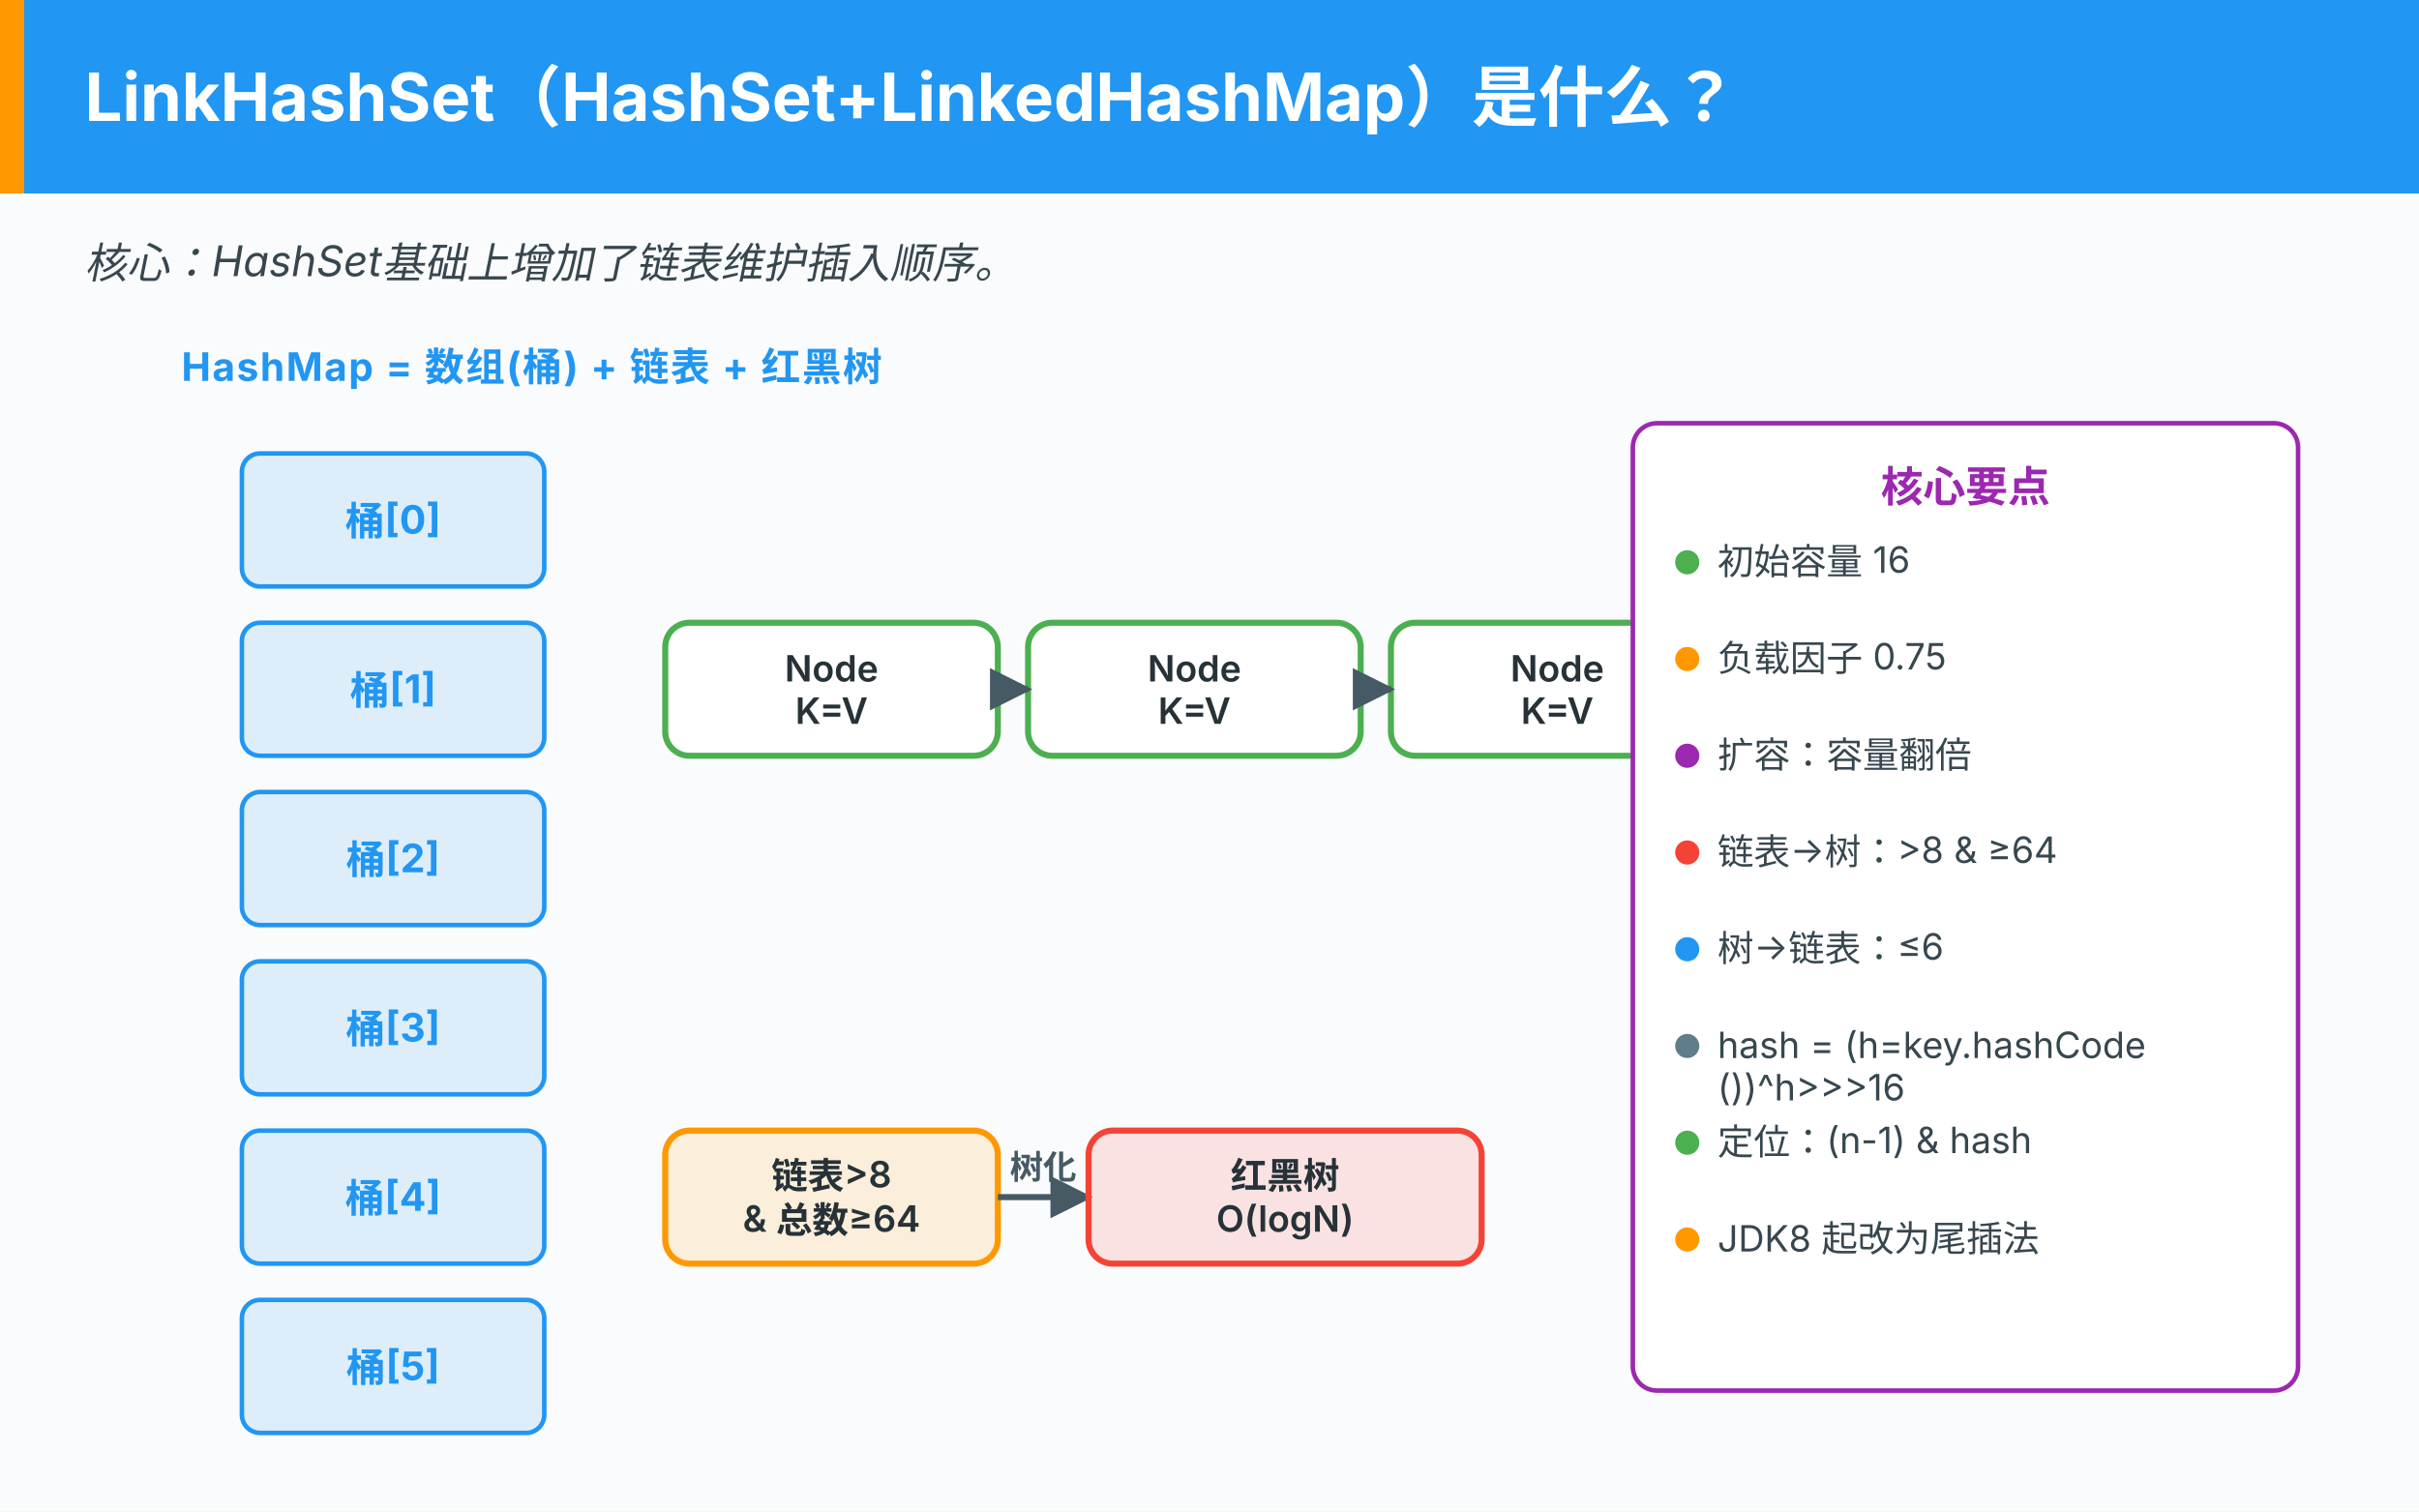
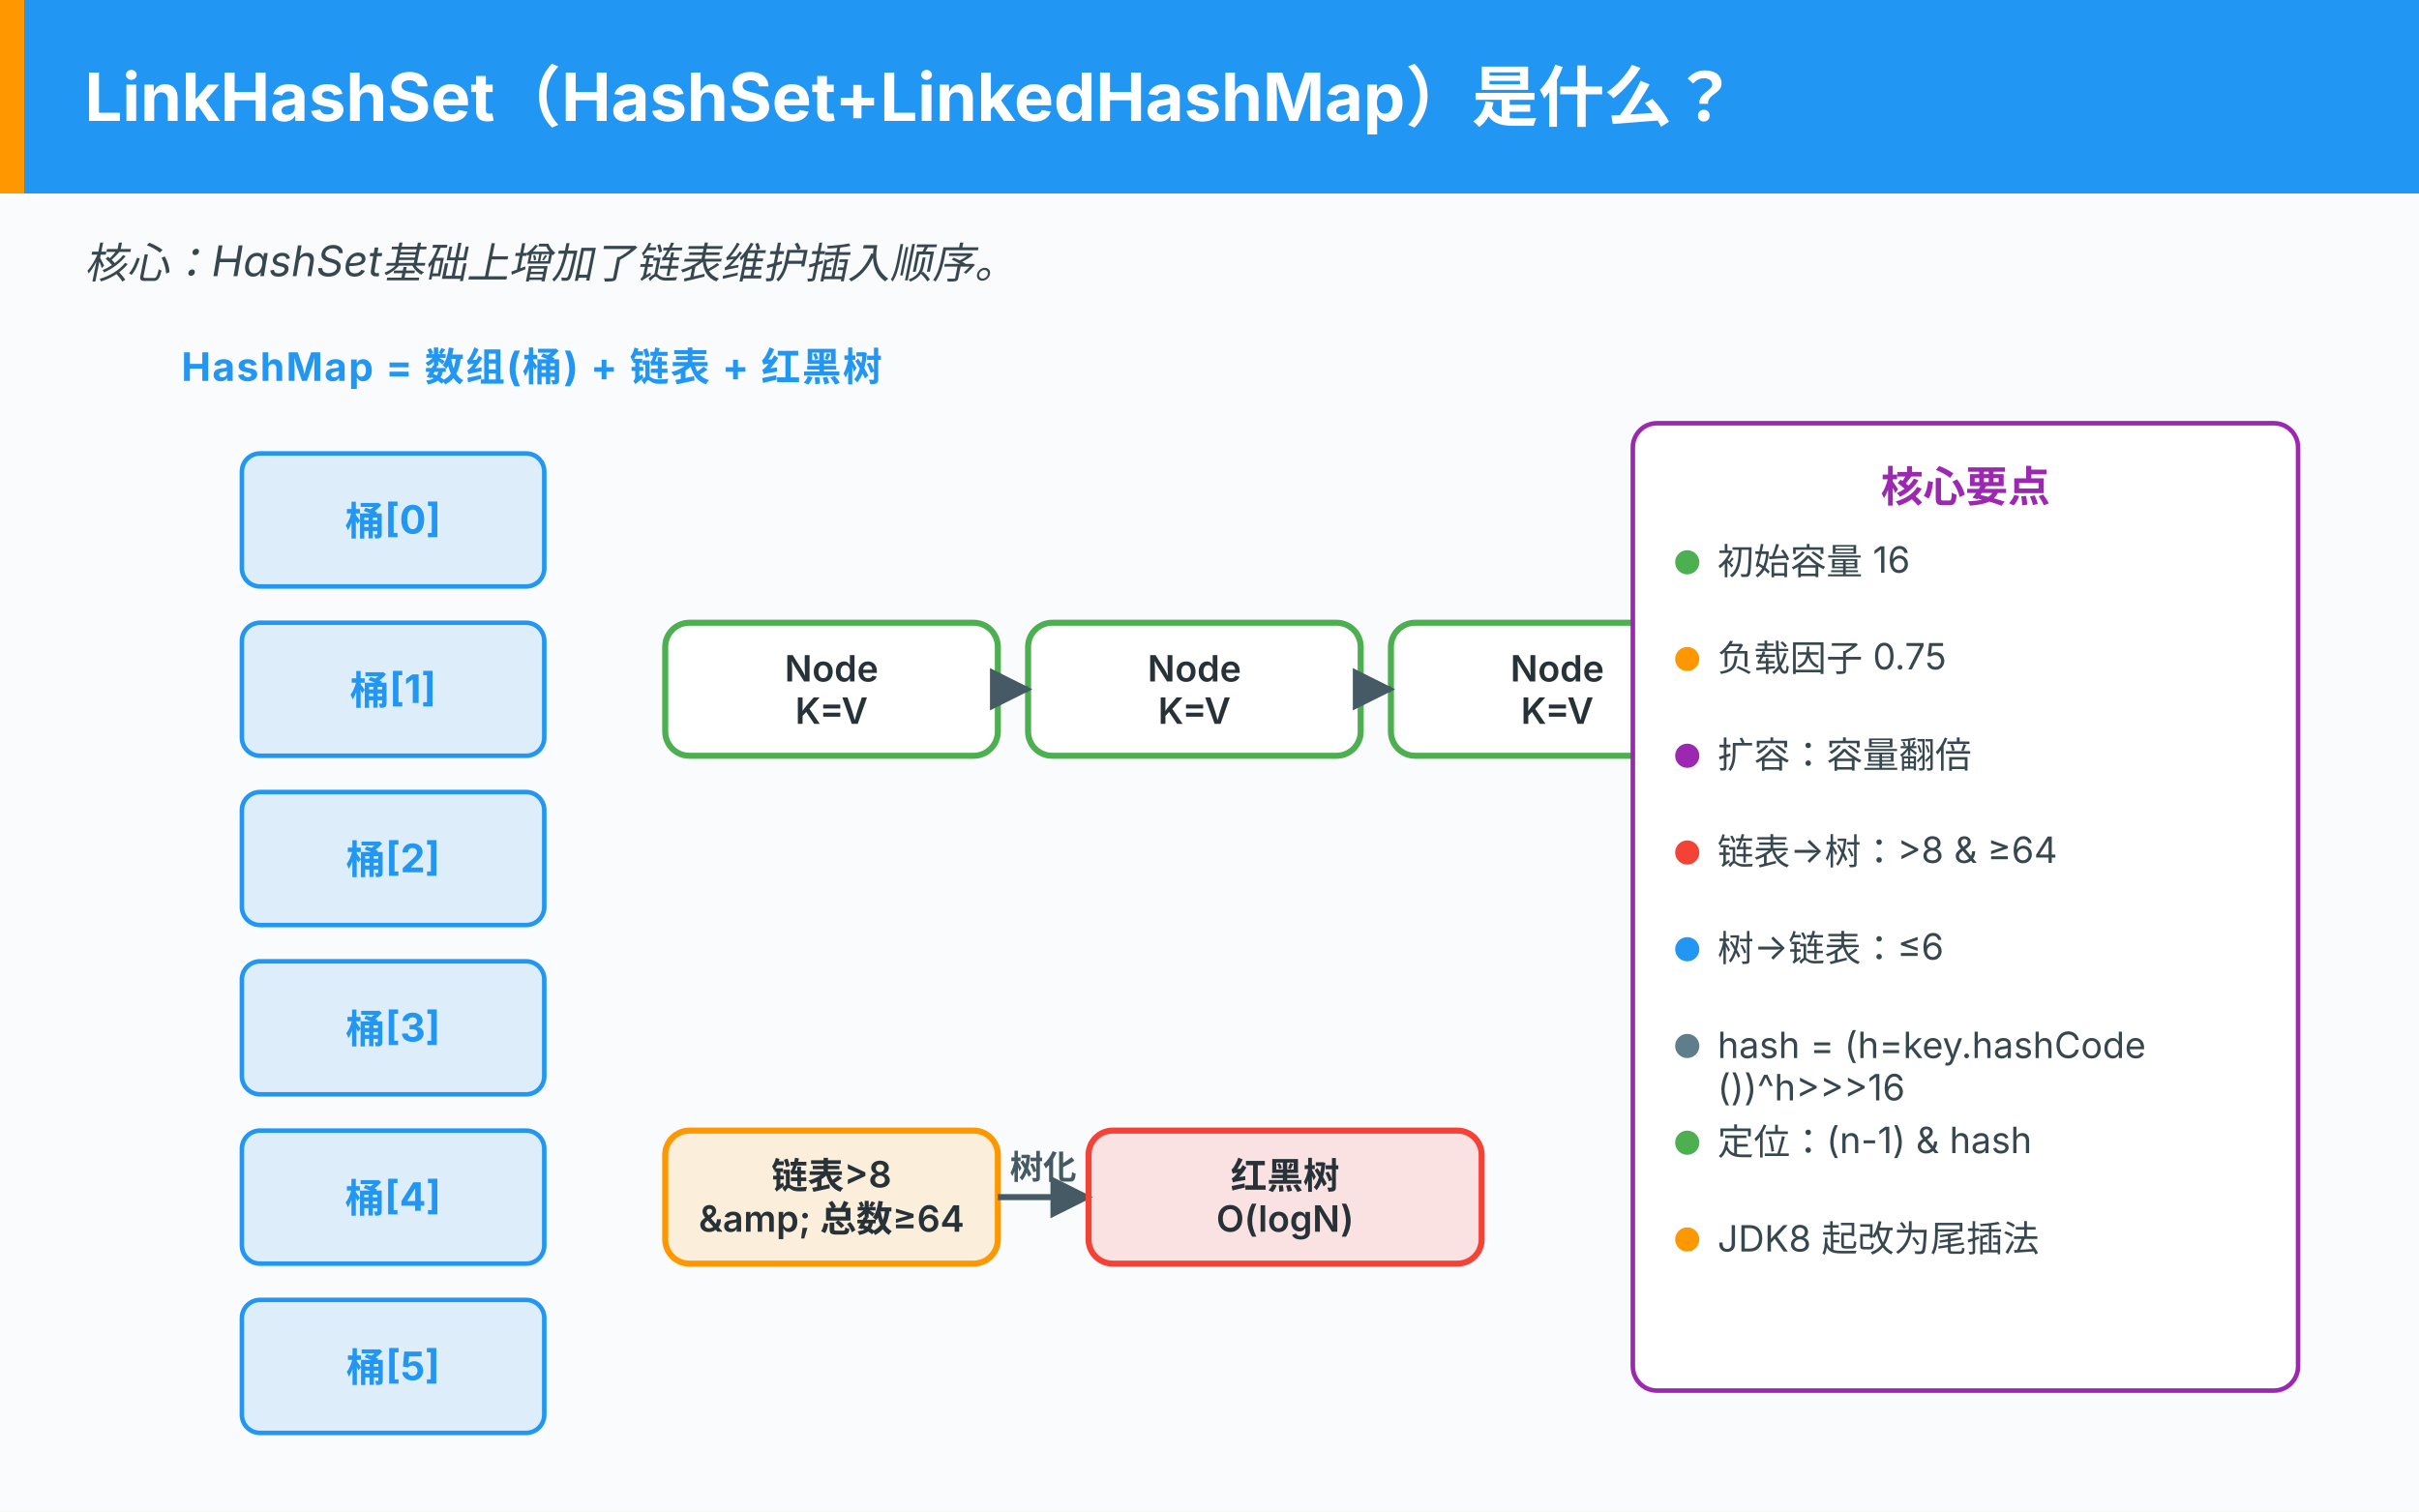
<svg xmlns="http://www.w3.org/2000/svg" viewBox="0 0 800 500" font-family="-apple-system, BlinkMacSystemFont, 'PingFang SC', 'Microsoft YaHei', sans-serif">
  <rect width="800" height="500" fill="#FAFBFC" />
  <rect x="0" y="0" width="800" height="64" fill="#2196F3" />
  <rect x="0" y="0" width="8" height="64" fill="#FF9800" />
  <text x="28" y="40" font-size="22" font-weight="700" fill="#FFFFFF" text-rendering="geometricPrecision">LinkHashSet（HashSet+LinkedHashMap）是什么？</text>
  <text x="28" y="552" font-size="0" />
  <text x="28" y="92" font-size="14" fill="#37474F" font-style="italic">核心：HashSet基础上增加了链表维护插入顺序。</text>
  <defs>
    <marker id="arrow" viewBox="0 0 10 10" refX="9" refY="5" markerWidth="7" markerHeight="7" orient="auto-start-reverse">
      <path d="M0,0 L10,5 L0,10 z" fill="#455A64" />
    </marker>
    <marker id="arrowG" viewBox="0 0 10 10" refX="9" refY="5" markerWidth="7" markerHeight="7" orient="auto-start-reverse">
      <path d="M0,0 L10,5 L0,10 z" fill="#4CAF50" />
    </marker>
  </defs>
  <text x="60" y="126" font-size="13" fill="#2196F3" font-weight="700" letter-spacing="0.5">HashMap = 数组(桶) + 链表 + 红黑树</text>
  <rect x="80" y="150" width="100" height="44" rx="6" fill="#2196F322" stroke="#2196F3" stroke-width="1.5" />
  <text x="130" y="177" font-size="13" fill="#2196F3" text-anchor="middle" font-weight="700">桶[0]</text>
  <rect x="80" y="206" width="100" height="44" rx="6" fill="#2196F322" stroke="#2196F3" stroke-width="1.5" />
  <text x="130" y="233" font-size="13" fill="#2196F3" text-anchor="middle" font-weight="700">桶[1]</text>
  <rect x="80" y="262" width="100" height="44" rx="6" fill="#2196F322" stroke="#2196F3" stroke-width="1.5" />
  <text x="130" y="289" font-size="13" fill="#2196F3" text-anchor="middle" font-weight="700">桶[2]</text>
  <rect x="80" y="318" width="100" height="44" rx="6" fill="#2196F322" stroke="#2196F3" stroke-width="1.5" />
  <text x="130" y="345" font-size="13" fill="#2196F3" text-anchor="middle" font-weight="700">桶[3]</text>
  <rect x="80" y="374" width="100" height="44" rx="6" fill="#2196F322" stroke="#2196F3" stroke-width="1.5" />
  <text x="130" y="401" font-size="13" fill="#2196F3" text-anchor="middle" font-weight="700">桶[4]</text>
  <rect x="80" y="430" width="100" height="44" rx="6" fill="#2196F322" stroke="#2196F3" stroke-width="1.5" />
  <text x="130" y="457" font-size="13" fill="#2196F3" text-anchor="middle" font-weight="700">桶[5]</text>
  <rect x="220" y="206" width="110" height="44" rx="8" fill="#FFFFFF" stroke="#4CAF50" stroke-width="2" />
  <text x="275" y="221" font-size="12" fill="#263238" text-anchor="middle" dominant-baseline="middle" font-weight="600">Node</text>
  <text x="275" y="235" font-size="12" fill="#263238" text-anchor="middle" dominant-baseline="middle" font-weight="600">K=V</text>
  <rect x="340" y="206" width="110" height="44" rx="8" fill="#FFFFFF" stroke="#4CAF50" stroke-width="2" />
  <text x="395" y="221" font-size="12" fill="#263238" text-anchor="middle" dominant-baseline="middle" font-weight="600">Node</text>
  <text x="395" y="235" font-size="12" fill="#263238" text-anchor="middle" dominant-baseline="middle" font-weight="600">K=V</text>
  <line x1="330" y1="228" x2="340" y2="228" stroke="#455A64" stroke-width="2" marker-end="url(#arrow)" />
  <rect x="460" y="206" width="110" height="44" rx="8" fill="#FFFFFF" stroke="#4CAF50" stroke-width="2" />
  <text x="515" y="221" font-size="12" fill="#263238" text-anchor="middle" dominant-baseline="middle" font-weight="600">Node</text>
  <text x="515" y="235" font-size="12" fill="#263238" text-anchor="middle" dominant-baseline="middle" font-weight="600">K=V</text>
  <line x1="450" y1="228" x2="460" y2="228" stroke="#455A64" stroke-width="2" marker-end="url(#arrow)" />
  <rect x="220" y="374" width="110" height="44" rx="8" fill="#FF980022" stroke="#FF9800" stroke-width="2" />
  <text x="275" y="389" font-size="12" fill="#263238" text-anchor="middle" dominant-baseline="middle" font-weight="600">链表&gt;8</text>
-   <text x="275" y="403" font-size="12" fill="#263238" text-anchor="middle" dominant-baseline="middle" font-weight="600">&amp; 总数≥64</text>
+   <text x="275" y="403" font-size="12" fill="#263238" text-anchor="middle" dominant-baseline="middle" font-weight="600">&amp;amp; 总数≥64</text>
  <line x1="330" y1="396" x2="360" y2="396" stroke="#455A64" stroke-width="2" marker-end="url(#arrow)" />
  <text x="345" y="390" font-size="11" fill="#455A64" text-anchor="middle" font-weight="600">树化</text>
  <rect x="360" y="374" width="130" height="44" rx="8" fill="#f4433622" stroke="#f44336" stroke-width="2" />
  <text x="425" y="389" font-size="12" fill="#263238" text-anchor="middle" dominant-baseline="middle" font-weight="600">红黑树</text>
  <text x="425" y="403" font-size="12" fill="#263238" text-anchor="middle" dominant-baseline="middle" font-weight="600">O(logN)</text>
  <rect x="540" y="140" width="220" height="320" rx="8" fill="#FFFFFF" stroke="#9C27B0" stroke-width="1.5" />
  <text x="650" y="166" font-size="14" fill="#9C27B0" text-anchor="middle" font-weight="700">核心要点</text>
  <circle cx="558" cy="186" r="4" fill="#4CAF50" />
  <text x="568" y="190" font-size="12" fill="#37474F">初始容量 16</text>
  <circle cx="558" cy="218" r="4" fill="#FF9800" />
  <text x="568" y="222" font-size="12" fill="#37474F">负载因子 0.75</text>
  <circle cx="558" cy="250" r="4" fill="#9C27B0" />
  <text x="568" y="254" font-size="12" fill="#37474F">扩容：容量翻倍</text>
  <circle cx="558" cy="282" r="4" fill="#f44336" />
  <text x="568" y="286" font-size="12" fill="#37474F">链表→树：&gt;8 &amp; ≥64</text>
  <circle cx="558" cy="314" r="4" fill="#2196F3" />
  <text x="568" y="318" font-size="12" fill="#37474F">树→链表：≤6</text>
  <circle cx="558" cy="346" r="4" fill="#607D8B" />
  <text x="568" y="350" font-size="12" fill="#37474F">hash = (h=key.hashCode</text>
  <text x="568" y="364" font-size="12" fill="#37474F">())^h&gt;&gt;&gt;16</text>
  <circle cx="558" cy="378" r="4" fill="#4CAF50" />
  <text x="568" y="382" font-size="12" fill="#37474F">定位：(n-1) &amp; hash</text>
  <circle cx="558" cy="410" r="4" fill="#FF9800" />
  <text x="568" y="414" font-size="12" fill="#37474F">JDK8 起改为尾插法</text>
</svg>
